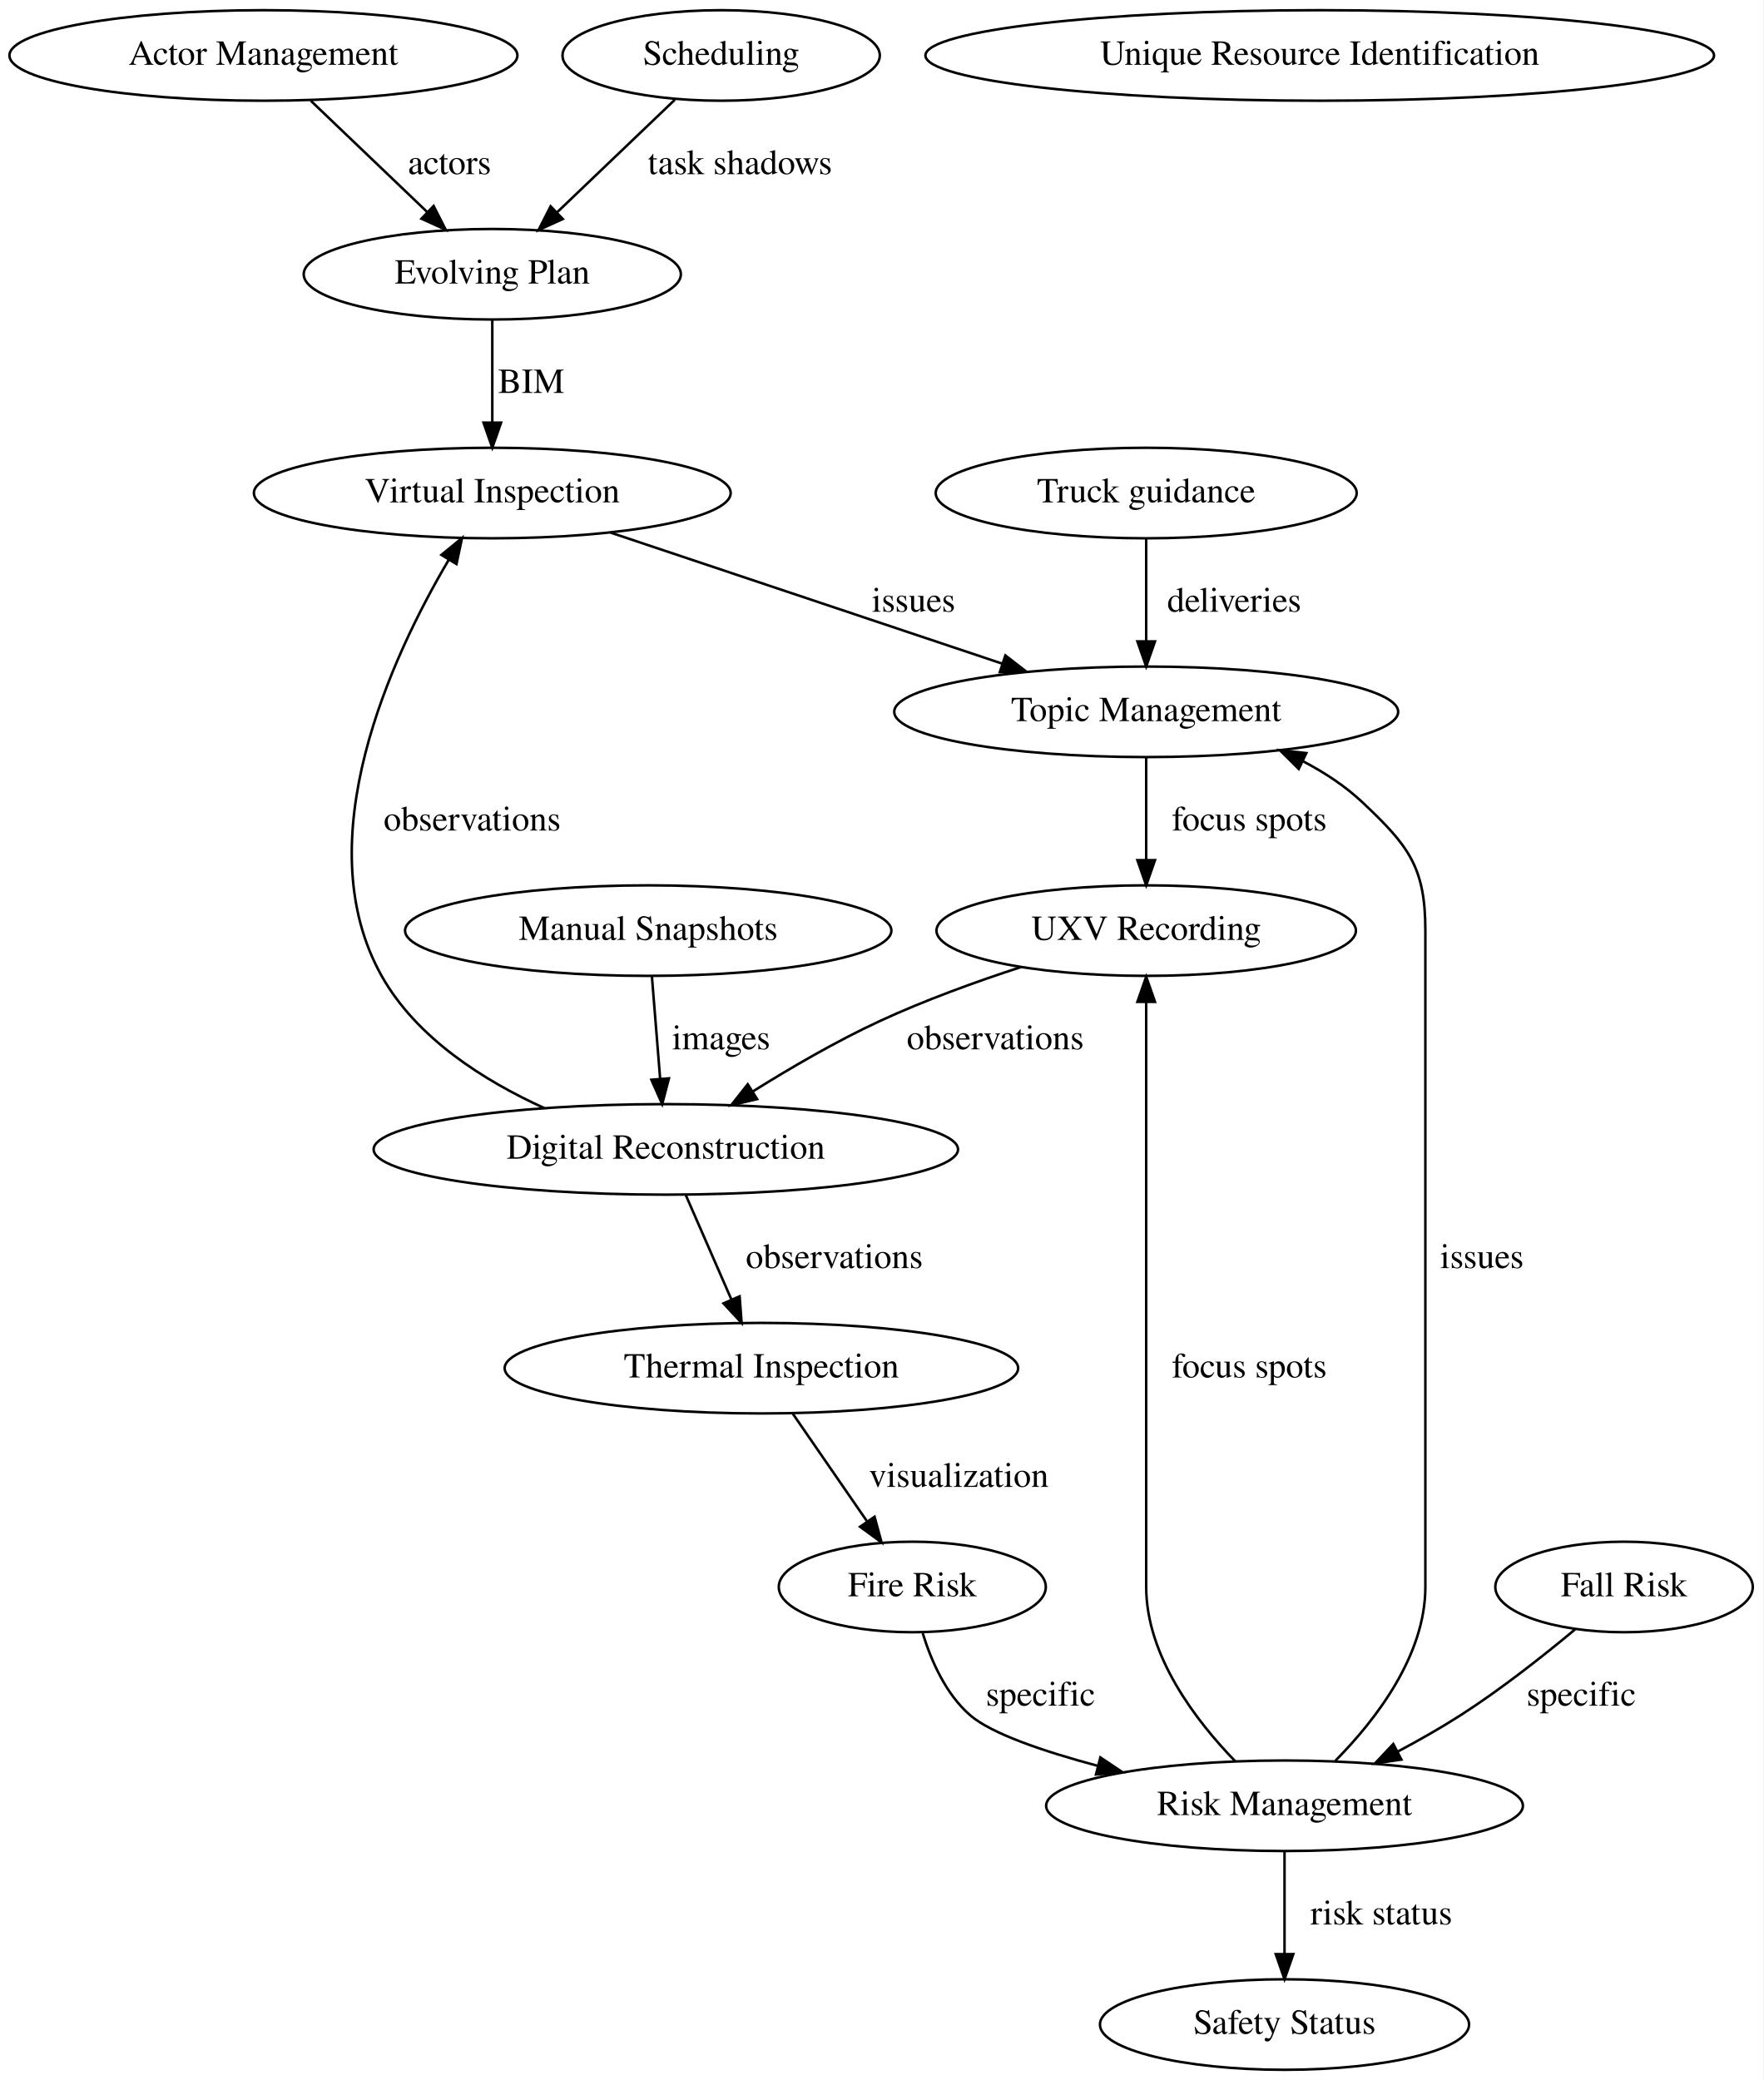
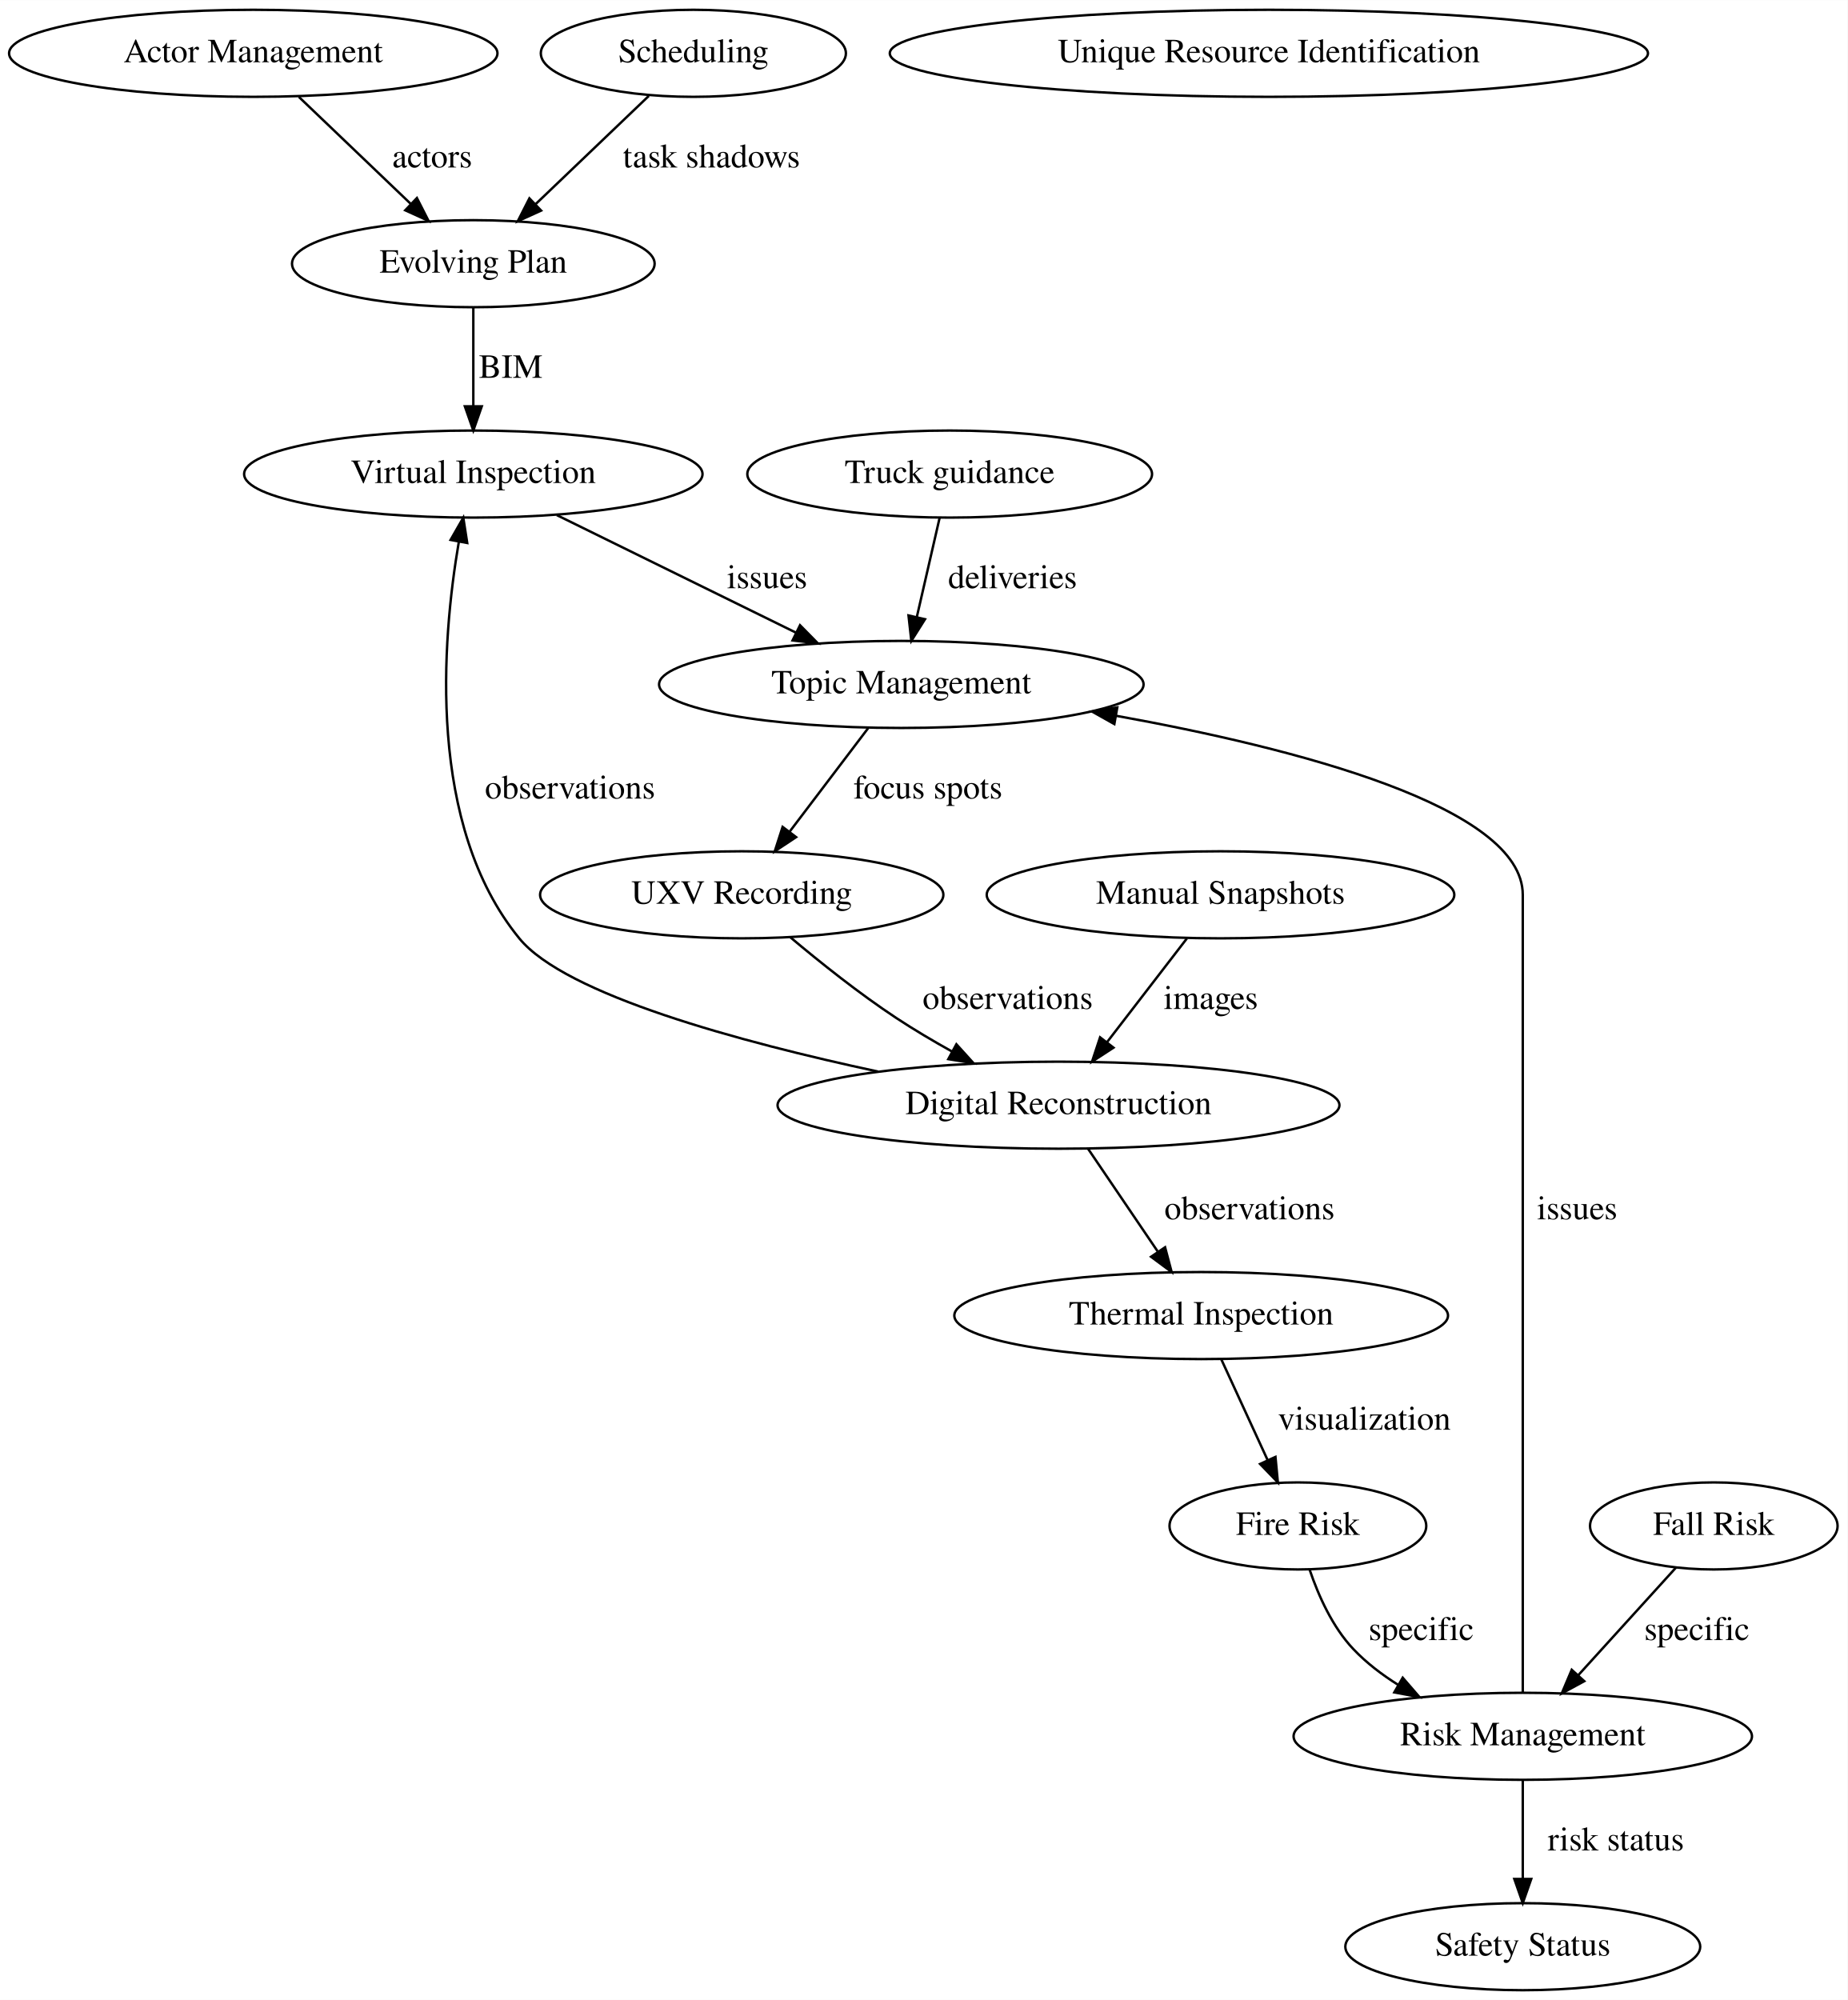
- <svg xmlns="http://www.w3.org/2000/svg" xmlns:xlink="http://www.w3.org/1999/xlink" width="701pt" height="827pt" viewBox="0.00 0.00 701.09 827.00">
+ <svg xmlns="http://www.w3.org/2000/svg" xmlns:xlink="http://www.w3.org/1999/xlink" width="764pt" height="827pt" viewBox="0.00 0.00 764.09 827.00">
  <g id="graph0" class="graph" transform="scale(1 1) rotate(0) translate(4 823)">
-     <polygon fill="#ffffff" stroke="transparent" points="-4,4 -4,-823 697.087,-823 697.087,4 -4,4" />
+     <polygon fill="#ffffff" stroke="transparent" points="-4,4 -4,-823 760.087,-823 760.087,4 -4,4" />
    <g id="node1" class="node">
      <g id="a_node1">
        <a xlink:href="actor_management/scenario.html" xlink:title="Actor Management">
          <ellipse fill="none" stroke="#000000" cx="100.741" cy="-801" rx="100.983" ry="18" />
          <text text-anchor="middle" x="100.741" y="-797.3" font-family="Times,serif" font-size="14.00" fill="#000000">Actor Management</text>
        </a>
      </g>
    </g>
    <g id="node3" class="node">
      <g id="a_node3">
        <a xlink:href="evolving_plan/scenario.html" xlink:title="Evolving Plan">
          <ellipse fill="none" stroke="#000000" cx="191.741" cy="-714" rx="74.987" ry="18" />
          <text text-anchor="middle" x="191.741" y="-710.3" font-family="Times,serif" font-size="14.00" fill="#000000">Evolving Plan</text>
        </a>
      </g>
    </g>
    <g id="edge1" class="edge">
      <path fill="none" stroke="#000000" d="M119.596,-782.973C132.985,-770.174 151.125,-752.831 165.866,-738.738" />
      <polygon fill="#000000" stroke="#000000" points="168.412,-741.146 173.221,-731.706 163.575,-736.086 168.412,-741.146" />
      <text text-anchor="middle" x="174.741" y="-753.8" font-family="Times,serif" font-size="14.00" fill="#000000">actors</text>
    </g>
    <g id="node2" class="node">
      <g id="a_node2">
        <a xlink:href="digital_reconstruction/scenario.html" xlink:title="Digital Reconstruction">
-           <ellipse fill="none" stroke="#000000" cx="260.741" cy="-366" rx="116.18" ry="18" />
-           <text text-anchor="middle" x="260.741" y="-362.3" font-family="Times,serif" font-size="14.00" fill="#000000">Digital Reconstruction</text>
+           <ellipse fill="none" stroke="#000000" cx="433.741" cy="-366" rx="116.18" ry="18" />
+           <text text-anchor="middle" x="433.741" y="-362.3" font-family="Times,serif" font-size="14.00" fill="#000000">Digital Reconstruction</text>
        </a>
      </g>
    </g>
    <g id="node10" class="node">
      <g id="a_node10">
        <a xlink:href="thermal_inspection/scenario.html" xlink:title="Thermal Inspection">
-           <ellipse fill="none" stroke="#000000" cx="298.741" cy="-279" rx="102.082" ry="18" />
-           <text text-anchor="middle" x="298.741" y="-275.3" font-family="Times,serif" font-size="14.00" fill="#000000">Thermal Inspection</text>
+           <ellipse fill="none" stroke="#000000" cx="492.741" cy="-279" rx="102.082" ry="18" />
+           <text text-anchor="middle" x="492.741" y="-275.3" font-family="Times,serif" font-size="14.00" fill="#000000">Thermal Inspection</text>
        </a>
      </g>
    </g>
    <g id="edge3" class="edge">
-       <path fill="none" stroke="#000000" d="M268.615,-347.974C273.863,-335.959 280.859,-319.94 286.789,-306.365" />
-       <polygon fill="#000000" stroke="#000000" points="290.082,-307.568 290.877,-297.003 283.667,-304.766 290.082,-307.568" />
-       <text text-anchor="middle" x="327.741" y="-318.8" font-family="Times,serif" font-size="14.00" fill="#000000">observations</text>
+       <path fill="none" stroke="#000000" d="M445.966,-347.974C454.272,-335.725 465.4,-319.317 474.718,-305.577" />
+       <polygon fill="#000000" stroke="#000000" points="477.816,-307.244 480.532,-297.003 472.022,-303.315 477.816,-307.244" />
+       <text text-anchor="middle" x="512.741" y="-318.8" font-family="Times,serif" font-size="14.00" fill="#000000">observations</text>
    </g>
    <g id="node15" class="node">
      <g id="a_node15">
        <a xlink:href="virtual_inspection/scenario.html" xlink:title="Virtual Inspection">
          <ellipse fill="none" stroke="#000000" cx="191.741" cy="-627" rx="94.783" ry="18" />
          <text text-anchor="middle" x="191.741" y="-623.3" font-family="Times,serif" font-size="14.00" fill="#000000">Virtual Inspection</text>
        </a>
      </g>
    </g>
    <g id="edge2" class="edge">
-       <path fill="none" stroke="#000000" d="M212.426,-382.422C188.419,-393.314 161.632,-410.243 147.741,-435 117.61,-488.702 151.635,-561.848 174.47,-600.517" />
-       <polygon fill="#000000" stroke="#000000" points="171.52,-602.401 179.708,-609.125 177.5,-598.763 171.52,-602.401" />
-       <text text-anchor="middle" x="183.741" y="-492.8" font-family="Times,serif" font-size="14.00" fill="#000000">observations</text>
+       <path fill="none" stroke="#000000" d="M359.153,-379.89C302.003,-392.141 229.803,-411.652 210.741,-435 172.53,-481.803 178.734,-557.974 185.733,-598.89" />
+       <polygon fill="#000000" stroke="#000000" points="182.337,-599.772 187.597,-608.968 189.22,-598.499 182.337,-599.772" />
+       <text text-anchor="middle" x="231.741" y="-492.8" font-family="Times,serif" font-size="14.00" fill="#000000">observations</text>
    </g>
    <g id="edge4" class="edge">
      <path fill="none" stroke="#000000" d="M191.741,-695.973C191.741,-684.192 191.741,-668.561 191.741,-655.158" />
      <polygon fill="#000000" stroke="#000000" points="195.241,-655.003 191.741,-645.003 188.241,-655.003 195.241,-655.003" />
      <text text-anchor="middle" x="207.241" y="-666.8" font-family="Times,serif" font-size="14.00" fill="#000000">BIM</text>
    </g>
    <g id="node4" class="node">
      <g id="a_node4">
        <a xlink:href="fall_risk/scenario.html" xlink:title="Fall Risk">
-           <ellipse fill="none" stroke="#000000" cx="641.741" cy="-192" rx="51.191" ry="18" />
-           <text text-anchor="middle" x="641.741" y="-188.3" font-family="Times,serif" font-size="14.00" fill="#000000">Fall Risk</text>
+           <ellipse fill="none" stroke="#000000" cx="704.741" cy="-192" rx="51.191" ry="18" />
+           <text text-anchor="middle" x="704.741" y="-188.3" font-family="Times,serif" font-size="14.00" fill="#000000">Fall Risk</text>
        </a>
      </g>
    </g>
    <g id="node7" class="node">
      <g id="a_node7">
        <a xlink:href="risk_management/scenario.html" xlink:title="Risk Management">
-           <ellipse fill="none" stroke="#000000" cx="506.741" cy="-105" rx="94.783" ry="18" />
-           <text text-anchor="middle" x="506.741" y="-101.3" font-family="Times,serif" font-size="14.00" fill="#000000">Risk Management</text>
+           <ellipse fill="none" stroke="#000000" cx="625.741" cy="-105" rx="94.783" ry="18" />
+           <text text-anchor="middle" x="625.741" y="-101.3" font-family="Times,serif" font-size="14.00" fill="#000000">Risk Management</text>
        </a>
      </g>
    </g>
    <g id="edge5" class="edge">
-       <path fill="none" stroke="#000000" d="M622.266,-175.125C609.717,-164.66 592.801,-151.297 576.741,-141 568.884,-135.962 560.237,-131.05 551.781,-126.555" />
-       <polygon fill="#000000" stroke="#000000" points="553.215,-123.356 542.726,-121.856 549.99,-129.569 553.215,-123.356" />
-       <text text-anchor="middle" x="624.741" y="-144.8" font-family="Times,serif" font-size="14.00" fill="#000000">specific</text>
+       <path fill="none" stroke="#000000" d="M689.133,-174.812C677.599,-162.11 661.712,-144.613 648.727,-130.314" />
+       <polygon fill="#000000" stroke="#000000" points="651.173,-127.8 641.859,-122.75 645.99,-132.506 651.173,-127.8" />
+       <text text-anchor="middle" x="697.741" y="-144.8" font-family="Times,serif" font-size="14.00" fill="#000000">specific</text>
    </g>
    <g id="node5" class="node">
      <g id="a_node5">
        <a xlink:href="fire_risk/scenario.html" xlink:title="Fire Risk">
-           <ellipse fill="none" stroke="#000000" cx="358.741" cy="-192" rx="53.091" ry="18" />
-           <text text-anchor="middle" x="358.741" y="-188.3" font-family="Times,serif" font-size="14.00" fill="#000000">Fire Risk</text>
+           <ellipse fill="none" stroke="#000000" cx="532.741" cy="-192" rx="53.091" ry="18" />
+           <text text-anchor="middle" x="532.741" y="-188.3" font-family="Times,serif" font-size="14.00" fill="#000000">Fire Risk</text>
        </a>
      </g>
    </g>
    <g id="edge6" class="edge">
-       <path fill="none" stroke="#000000" d="M362.881,-173.603C366.238,-162.691 372.05,-149.394 381.741,-141 390.143,-133.723 410.564,-126.72 432.52,-120.856" />
-       <polygon fill="#000000" stroke="#000000" points="433.522,-124.212 442.334,-118.33 431.777,-117.433 433.522,-124.212" />
-       <text text-anchor="middle" x="409.741" y="-144.8" font-family="Times,serif" font-size="14.00" fill="#000000">specific</text>
+       <path fill="none" stroke="#000000" d="M537.652,-173.751C541.25,-163.163 547.045,-150.155 555.741,-141 561.101,-135.357 567.541,-130.443 574.315,-126.213" />
+       <polygon fill="#000000" stroke="#000000" points="576.087,-129.232 583.018,-121.218 572.602,-123.161 576.087,-129.232" />
+       <text text-anchor="middle" x="583.741" y="-144.8" font-family="Times,serif" font-size="14.00" fill="#000000">specific</text>
    </g>
    <g id="node6" class="node">
      <g id="a_node6">
        <a xlink:href="manual_snapshots/scenario.html" xlink:title="Manual Snapshots">
-           <ellipse fill="none" stroke="#000000" cx="253.741" cy="-453" rx="96.683" ry="18" />
-           <text text-anchor="middle" x="253.741" y="-449.3" font-family="Times,serif" font-size="14.00" fill="#000000">Manual Snapshots</text>
+           <ellipse fill="none" stroke="#000000" cx="500.741" cy="-453" rx="96.683" ry="18" />
+           <text text-anchor="middle" x="500.741" y="-449.3" font-family="Times,serif" font-size="14.00" fill="#000000">Manual Snapshots</text>
        </a>
      </g>
    </g>
    <g id="edge7" class="edge">
-       <path fill="none" stroke="#000000" d="M255.191,-434.974C256.139,-423.192 257.397,-407.561 258.476,-394.158" />
-       <polygon fill="#000000" stroke="#000000" points="261.979,-394.252 259.293,-384.003 255.002,-393.69 261.979,-394.252" />
-       <text text-anchor="middle" x="282.741" y="-405.8" font-family="Times,serif" font-size="14.00" fill="#000000">images</text>
+       <path fill="none" stroke="#000000" d="M486.859,-434.974C477.336,-422.608 464.548,-406.004 453.906,-392.185" />
+       <polygon fill="#000000" stroke="#000000" points="456.48,-389.791 447.606,-384.003 450.934,-394.062 456.48,-389.791" />
+       <text text-anchor="middle" x="496.741" y="-405.8" font-family="Times,serif" font-size="14.00" fill="#000000">images</text>
    </g>
    <g id="node8" class="node">
      <g id="a_node8">
        <a xlink:href="safety_status/scenario.html" xlink:title="Safety Status">
-           <ellipse fill="none" stroke="#000000" cx="506.741" cy="-18" rx="73.387" ry="18" />
-           <text text-anchor="middle" x="506.741" y="-14.3" font-family="Times,serif" font-size="14.00" fill="#000000">Safety Status</text>
-         </a>
-       </g>
-     </g>
-     <g id="edge10" class="edge">
-       <path fill="none" stroke="#000000" d="M506.741,-86.974C506.741,-75.192 506.741,-59.561 506.741,-46.158" />
-       <polygon fill="#000000" stroke="#000000" points="510.241,-46.003 506.741,-36.003 503.241,-46.003 510.241,-46.003" />
-       <text text-anchor="middle" x="545.241" y="-57.8" font-family="Times,serif" font-size="14.00" fill="#000000">risk status</text>
+           <ellipse fill="none" stroke="#000000" cx="625.741" cy="-18" rx="73.387" ry="18" />
+           <text text-anchor="middle" x="625.741" y="-14.3" font-family="Times,serif" font-size="14.00" fill="#000000">Safety Status</text>
+         </a>
+       </g>
+     </g>
+     <g id="edge9" class="edge">
+       <path fill="none" stroke="#000000" d="M625.741,-86.974C625.741,-75.192 625.741,-59.561 625.741,-46.158" />
+       <polygon fill="#000000" stroke="#000000" points="629.241,-46.003 625.741,-36.003 622.241,-46.003 629.241,-46.003" />
+       <text text-anchor="middle" x="664.241" y="-57.8" font-family="Times,serif" font-size="14.00" fill="#000000">risk status</text>
    </g>
    <g id="node11" class="node">
      <g id="a_node11">
        <a xlink:href="topic_management/scenario.html" xlink:title="Topic Management">
-           <ellipse fill="none" stroke="#000000" cx="451.741" cy="-540" rx="100.182" ry="18" />
-           <text text-anchor="middle" x="451.741" y="-536.3" font-family="Times,serif" font-size="14.00" fill="#000000">Topic Management</text>
-         </a>
-       </g>
-     </g>
-     <g id="edge9" class="edge">
-       <path fill="none" stroke="#000000" d="M526.958,-122.891C542.999,-139.145 562.741,-164.697 562.741,-192 562.741,-453 562.741,-453 562.741,-453 562.741,-478.243 556.112,-486.688 537.741,-504 530.834,-510.509 522.58,-515.924 513.958,-520.406" />
-       <polygon fill="#000000" stroke="#000000" points="512.393,-517.275 504.88,-524.746 515.412,-523.59 512.393,-517.275" />
-       <text text-anchor="middle" x="585.241" y="-318.8" font-family="Times,serif" font-size="14.00" fill="#000000">issues</text>
-     </g>
-     <g id="node14" class="node">
-       <g id="a_node14">
-         <a xlink:href="uxv_recording/scenario.html" xlink:title="UXV Recording">
-           <ellipse fill="none" stroke="#000000" cx="451.741" cy="-453" rx="83.386" ry="18" />
-           <text text-anchor="middle" x="451.741" y="-449.3" font-family="Times,serif" font-size="14.00" fill="#000000">UXV Recording</text>
+           <ellipse fill="none" stroke="#000000" cx="368.741" cy="-540" rx="100.182" ry="18" />
+           <text text-anchor="middle" x="368.741" y="-536.3" font-family="Times,serif" font-size="14.00" fill="#000000">Topic Management</text>
        </a>
      </g>
    </g>
    <g id="edge8" class="edge">
-       <path fill="none" stroke="#000000" d="M487.195,-122.641C471.387,-138.924 451.741,-164.66 451.741,-192 451.741,-366 451.741,-366 451.741,-366 451.741,-385.452 451.741,-407.352 451.741,-424.312" />
-       <polygon fill="#000000" stroke="#000000" points="448.241,-424.669 451.741,-434.669 455.241,-424.67 448.241,-424.669" />
-       <text text-anchor="middle" x="492.741" y="-275.3" font-family="Times,serif" font-size="14.00" fill="#000000">focus spots</text>
+       <path fill="none" stroke="#000000" d="M625.741,-123.331C625.741,-140.937 625.741,-168.286 625.741,-192 625.741,-453 625.741,-453 625.741,-453 625.741,-489.459 531.77,-513.637 457.474,-527.055" />
+       <polygon fill="#000000" stroke="#000000" points="456.836,-523.613 447.596,-528.797 458.052,-530.507 456.836,-523.613" />
+       <text text-anchor="middle" x="648.241" y="-318.8" font-family="Times,serif" font-size="14.00" fill="#000000">issues</text>
    </g>
    <g id="node9" class="node">
      <g id="a_node9">
        <a xlink:href="scheduling/scenario.html" xlink:title="Scheduling">
          <ellipse fill="none" stroke="#000000" cx="282.741" cy="-801" rx="63.089" ry="18" />
          <text text-anchor="middle" x="282.741" y="-797.3" font-family="Times,serif" font-size="14.00" fill="#000000">Scheduling</text>
        </a>
      </g>
    </g>
-     <g id="edge11" class="edge">
+     <g id="edge10" class="edge">
      <path fill="none" stroke="#000000" d="M264.326,-783.394C250.881,-770.541 232.476,-752.945 217.564,-738.688" />
      <polygon fill="#000000" stroke="#000000" points="219.776,-735.96 210.129,-731.58 214.938,-741.02 219.776,-735.96" />
      <text text-anchor="middle" x="290.241" y="-753.8" font-family="Times,serif" font-size="14.00" fill="#000000">task shadows</text>
    </g>
+     <g id="edge11" class="edge">
+       <path fill="none" stroke="#000000" d="M501.029,-260.974C506.553,-248.958 513.918,-232.94 520.16,-219.365" />
+       <polygon fill="#000000" stroke="#000000" points="523.466,-220.551 524.464,-210.003 517.106,-217.627 523.466,-220.551" />
+       <text text-anchor="middle" x="560.241" y="-231.8" font-family="Times,serif" font-size="14.00" fill="#000000">visualization</text>
+     </g>
+     <g id="node14" class="node">
+       <g id="a_node14">
+         <a xlink:href="uxv_recording/scenario.html" xlink:title="UXV Recording">
+           <ellipse fill="none" stroke="#000000" cx="302.741" cy="-453" rx="83.386" ry="18" />
+           <text text-anchor="middle" x="302.741" y="-449.3" font-family="Times,serif" font-size="14.00" fill="#000000">UXV Recording</text>
+         </a>
+       </g>
+     </g>
    <g id="edge12" class="edge">
-       <path fill="none" stroke="#000000" d="M311.173,-260.974C319.677,-248.643 331.088,-232.097 340.602,-218.302" />
-       <polygon fill="#000000" stroke="#000000" points="343.734,-219.925 346.53,-209.706 337.972,-215.951 343.734,-219.925" />
-       <text text-anchor="middle" x="377.241" y="-231.8" font-family="Times,serif" font-size="14.00" fill="#000000">visualization</text>
-     </g>
-     <g id="edge13" class="edge">
-       <path fill="none" stroke="#000000" d="M451.741,-521.973C451.741,-510.192 451.741,-494.561 451.741,-481.158" />
-       <polygon fill="#000000" stroke="#000000" points="455.241,-481.003 451.741,-471.003 448.241,-481.003 455.241,-481.003" />
-       <text text-anchor="middle" x="492.741" y="-492.8" font-family="Times,serif" font-size="14.00" fill="#000000">focus spots</text>
+       <path fill="none" stroke="#000000" d="M355.066,-521.973C345.685,-509.608 333.089,-493.004 322.605,-479.185" />
+       <polygon fill="#000000" stroke="#000000" points="325.231,-476.855 316.399,-471.003 319.654,-481.086 325.231,-476.855" />
+       <text text-anchor="middle" x="379.741" y="-492.8" font-family="Times,serif" font-size="14.00" fill="#000000">focus spots</text>
    </g>
    <g id="node12" class="node">
      <g id="a_node12">
        <a xlink:href="truck_guidance/scenario.html" xlink:title="Truck guidance">
-           <ellipse fill="none" stroke="#000000" cx="451.741" cy="-627" rx="83.685" ry="18" />
-           <text text-anchor="middle" x="451.741" y="-623.3" font-family="Times,serif" font-size="14.00" fill="#000000">Truck guidance</text>
-         </a>
-       </g>
-     </g>
-     <g id="edge14" class="edge">
-       <path fill="none" stroke="#000000" d="M451.741,-608.973C451.741,-597.192 451.741,-581.561 451.741,-568.158" />
-       <polygon fill="#000000" stroke="#000000" points="455.241,-568.003 451.741,-558.003 448.241,-568.003 455.241,-568.003" />
-       <text text-anchor="middle" x="486.741" y="-579.8" font-family="Times,serif" font-size="14.00" fill="#000000">deliveries</text>
+           <ellipse fill="none" stroke="#000000" cx="388.741" cy="-627" rx="83.685" ry="18" />
+           <text text-anchor="middle" x="388.741" y="-623.3" font-family="Times,serif" font-size="14.00" fill="#000000">Truck guidance</text>
+         </a>
+       </g>
+     </g>
+     <g id="edge13" class="edge">
+       <path fill="none" stroke="#000000" d="M384.597,-608.973C381.862,-597.075 378.224,-581.251 375.123,-567.761" />
+       <polygon fill="#000000" stroke="#000000" points="378.531,-566.965 372.88,-558.003 371.709,-568.533 378.531,-566.965" />
+       <text text-anchor="middle" x="414.741" y="-579.8" font-family="Times,serif" font-size="14.00" fill="#000000">deliveries</text>
    </g>
    <g id="node13" class="node">
      <g id="a_node13">
        <a xlink:href="unique_resource_identification/scenario.html" xlink:title="Unique Resource Identification">
          <ellipse fill="none" stroke="#000000" cx="520.741" cy="-801" rx="156.772" ry="18" />
          <text text-anchor="middle" x="520.741" y="-797.3" font-family="Times,serif" font-size="14.00" fill="#000000">Unique Resource Identification</text>
        </a>
      </g>
    </g>
+     <g id="edge14" class="edge">
+       <path fill="none" stroke="#000000" d="M322.785,-435.487C335.059,-425.16 351.322,-412.167 366.741,-402 373.951,-397.246 381.851,-392.571 389.617,-388.245" />
+       <polygon fill="#000000" stroke="#000000" points="391.512,-391.198 398.622,-383.344 388.166,-385.05 391.512,-391.198" />
+       <text text-anchor="middle" x="412.741" y="-405.8" font-family="Times,serif" font-size="14.00" fill="#000000">observations</text>
+     </g>
    <g id="edge15" class="edge">
-       <path fill="none" stroke="#000000" d="M402.075,-438.552C384.008,-432.67 363.64,-425.293 345.741,-417 328.511,-409.016 310.343,-398.44 295.246,-388.989" />
-       <polygon fill="#000000" stroke="#000000" points="297.059,-385.995 286.742,-383.583 293.303,-391.902 297.059,-385.995" />
-       <text text-anchor="middle" x="391.741" y="-405.8" font-family="Times,serif" font-size="14.00" fill="#000000">observations</text>
-     </g>
-     <g id="edge16" class="edge">
-       <path fill="none" stroke="#000000" d="M238.825,-611.245C282.543,-596.616 347.734,-574.802 394.454,-559.169" />
-       <polygon fill="#000000" stroke="#000000" points="395.756,-562.424 404.129,-555.932 393.535,-555.786 395.756,-562.424" />
-       <text text-anchor="middle" x="359.241" y="-579.8" font-family="Times,serif" font-size="14.00" fill="#000000">issues</text>
+       <path fill="none" stroke="#000000" d="M226.289,-610.019C254.553,-596.126 294.689,-576.399 325.159,-561.422" />
+       <polygon fill="#000000" stroke="#000000" points="326.85,-564.49 334.281,-556.938 323.762,-558.208 326.85,-564.49" />
+       <text text-anchor="middle" x="313.241" y="-579.8" font-family="Times,serif" font-size="14.00" fill="#000000">issues</text>
    </g>
  </g>
</svg>
